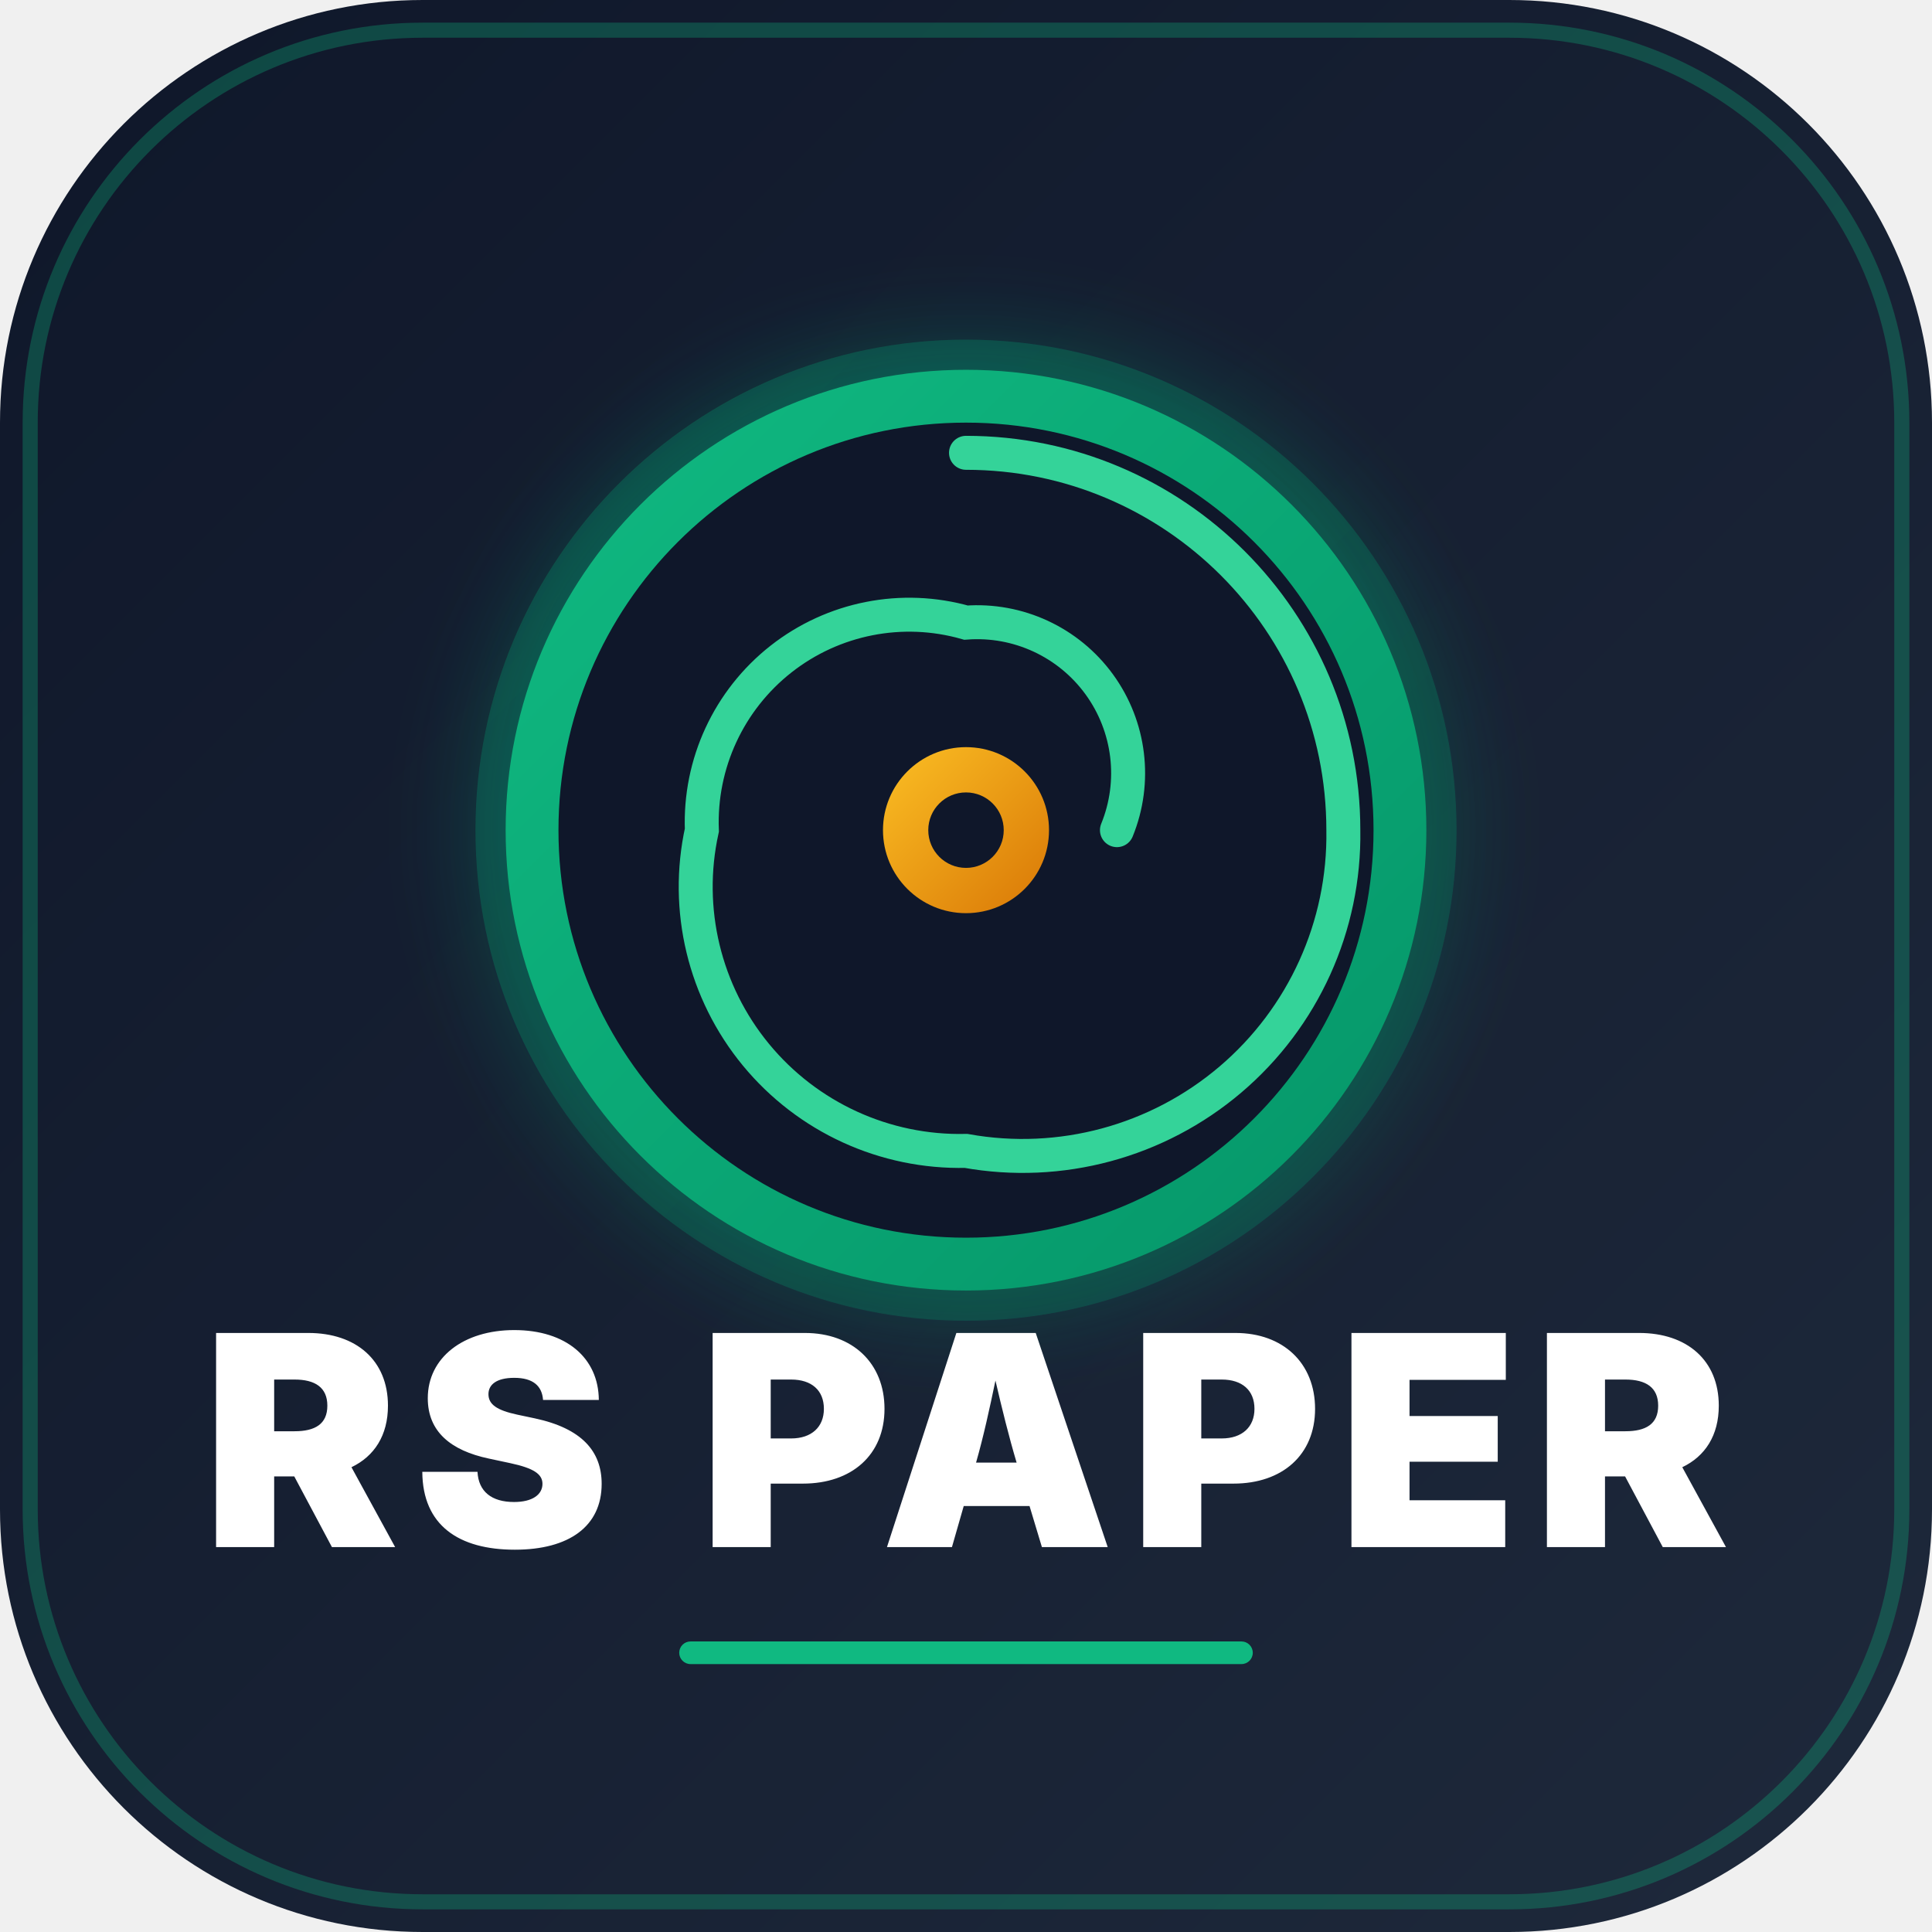
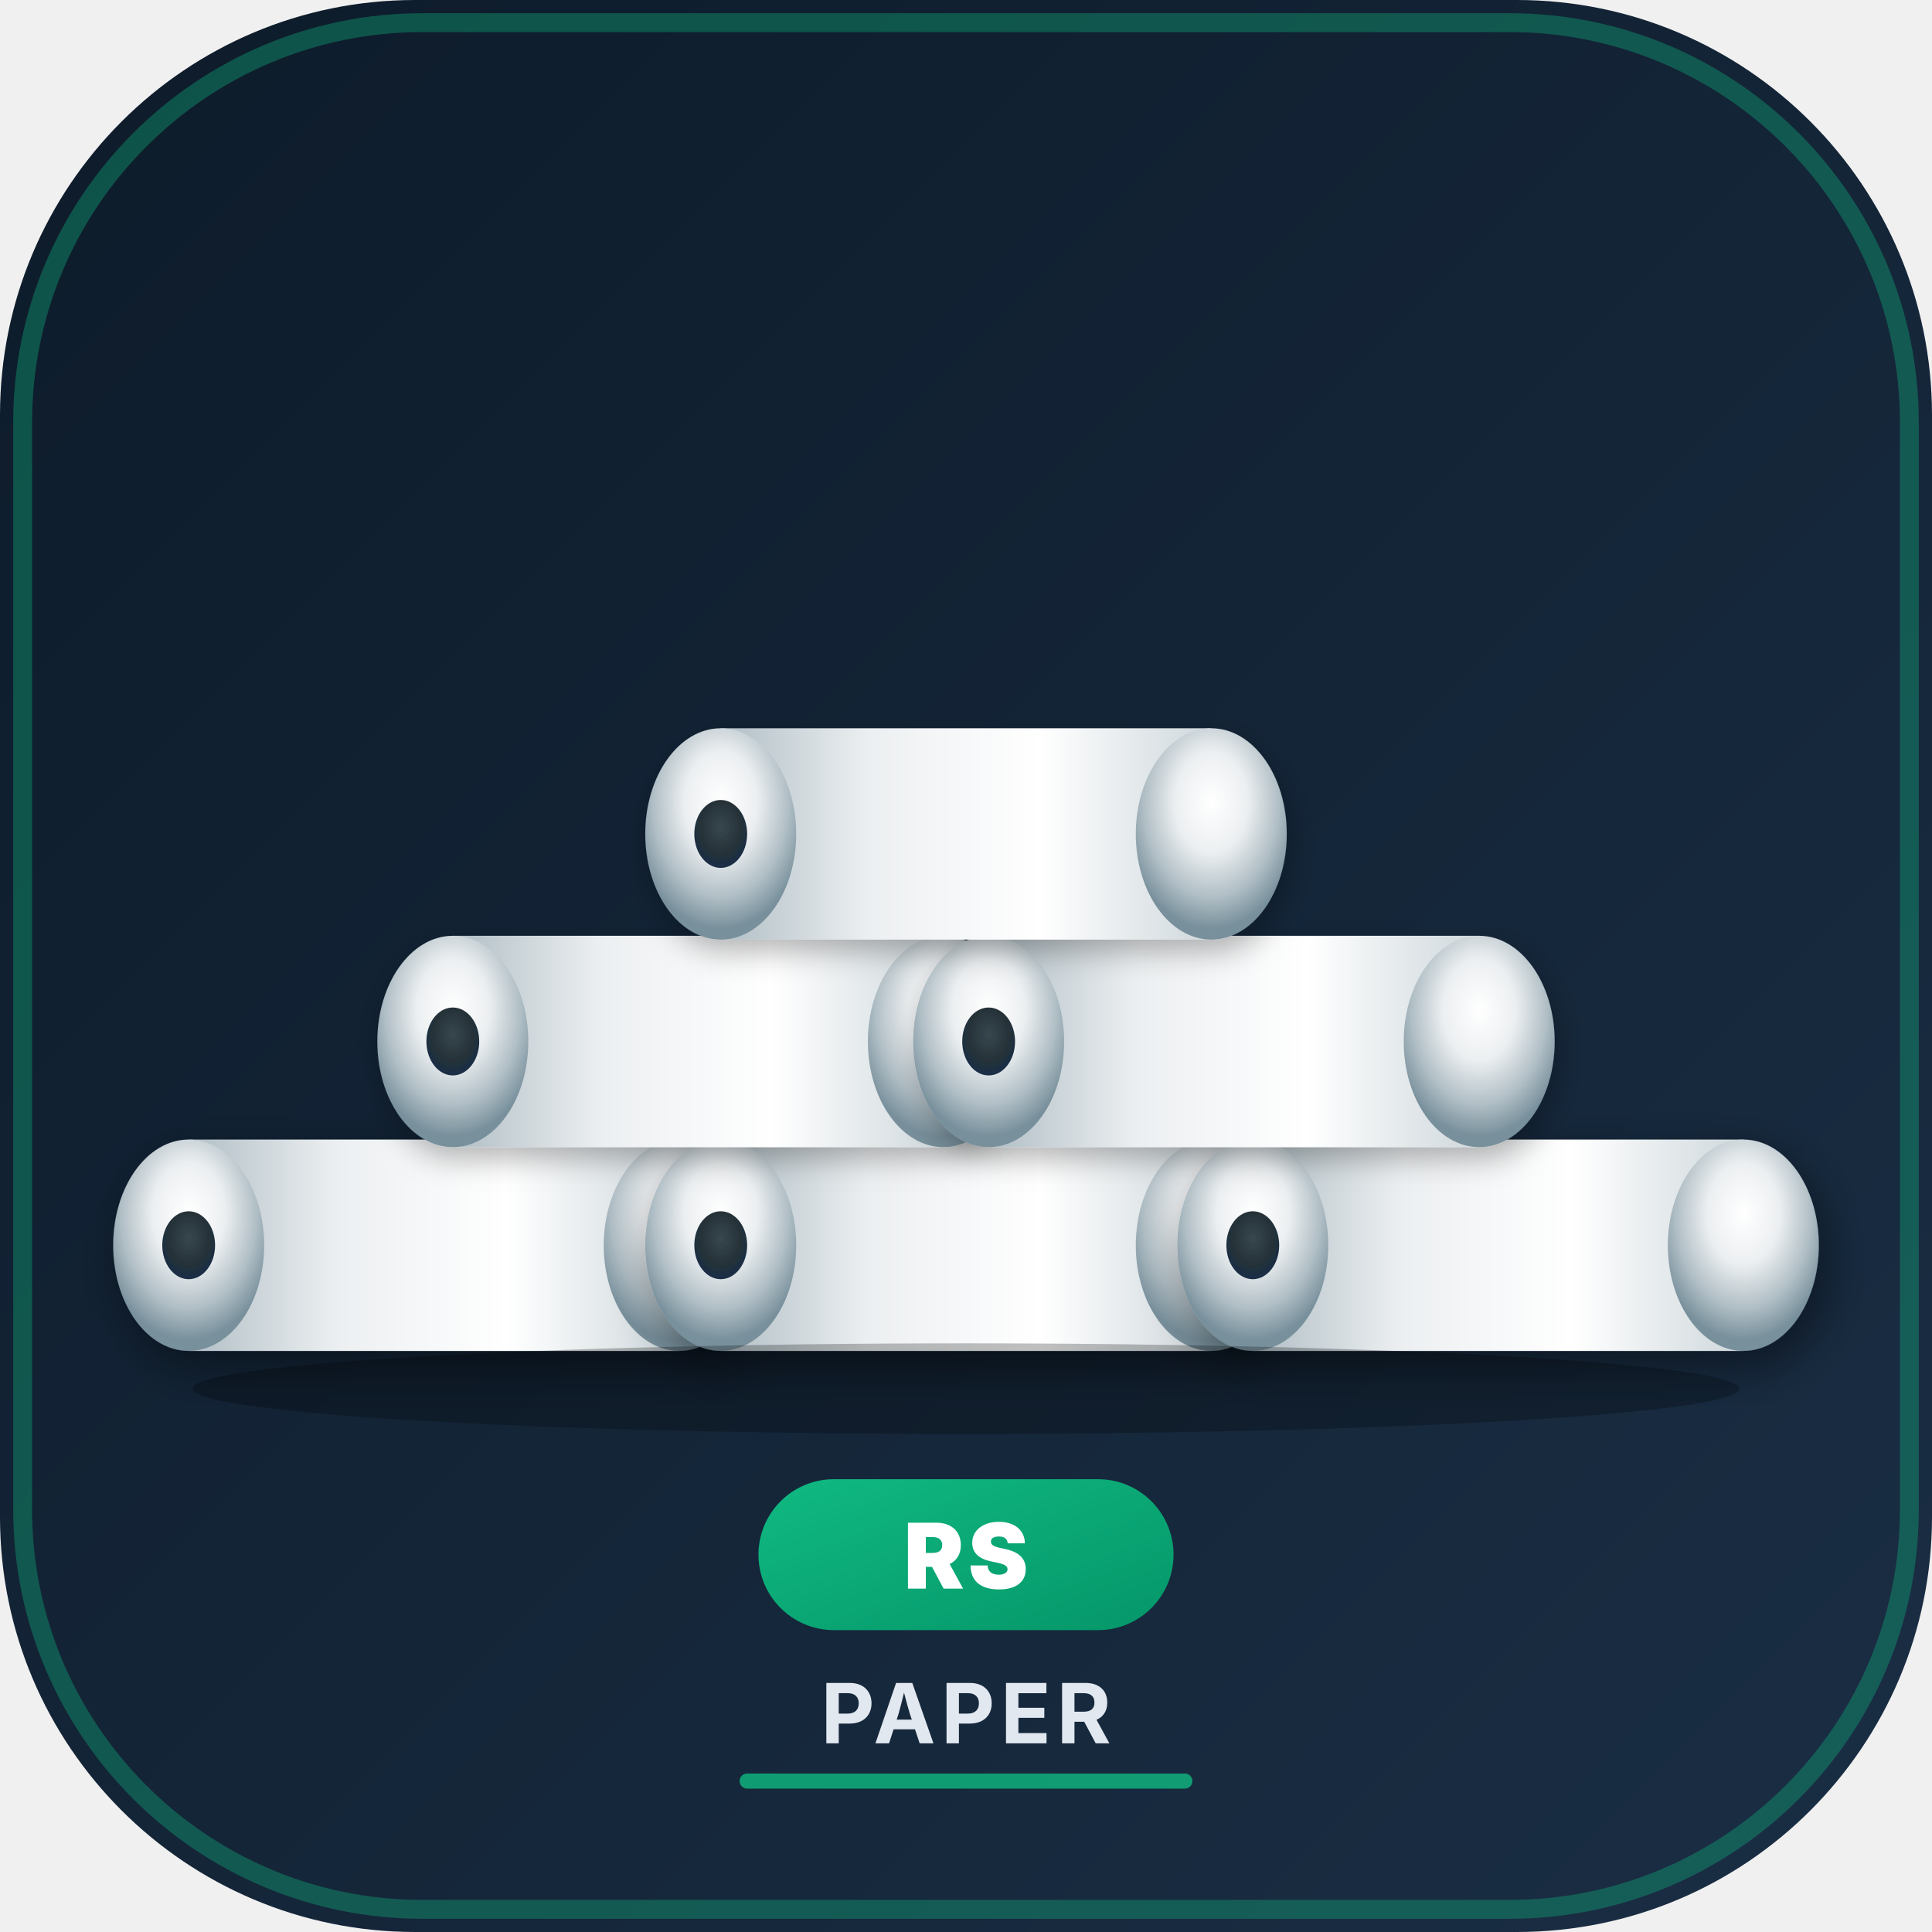
<svg xmlns="http://www.w3.org/2000/svg" viewBox="0 0 512 512" fill="none">
  <defs>
    <linearGradient id="bgGrad" x1="0%" y1="0%" x2="100%" y2="100%">
-       <stop offset="0%" stop-color="#0f172a" />
-       <stop offset="100%" stop-color="#1e293b" />
+       <stop offset="0%" stop-color="#0d1b2a" />
+       <stop offset="100%" stop-color="#1a2e44" />
    </linearGradient>
-     <linearGradient id="emeraldGrad" x1="0%" y1="0%" x2="100%" y2="100%">
+     <linearGradient id="paperLight" x1="0%" y1="0%" x2="100%" y2="0%">
+       <stop offset="0%" stop-color="#b0bec5" />
+       <stop offset="30%" stop-color="#eceff1" />
+       <stop offset="65%" stop-color="#ffffff" />
+       <stop offset="100%" stop-color="#cfd8dc" />
+     </linearGradient>
+     <radialGradient id="rollFace" cx="50%" cy="35%" r="60%">
+       <stop offset="0%" stop-color="#ffffff" />
+       <stop offset="40%" stop-color="#eceff1" />
+       <stop offset="75%" stop-color="#b0bec5" />
+       <stop offset="100%" stop-color="#78909c" />
+     </radialGradient>
+     <radialGradient id="coreHole" cx="50%" cy="40%" r="55%">
+       <stop offset="0%" stop-color="#37474f" />
+       <stop offset="70%" stop-color="#263238" />
+       <stop offset="100%" stop-color="#1a2e44" />
+     </radialGradient>
+     <linearGradient id="emeraldAccent" x1="0%" y1="0%" x2="100%" y2="100%">
      <stop offset="0%" stop-color="#10b981" />
      <stop offset="100%" stop-color="#059669" />
    </linearGradient>
-     <linearGradient id="goldGrad" x1="0%" y1="0%" x2="100%" y2="100%">
-       <stop offset="0%" stop-color="#fbbf24" />
-       <stop offset="100%" stop-color="#d97706" />
-     </linearGradient>
-     <filter id="glow" x="-20%" y="-20%" width="140%" height="140%">
-       <feGaussianBlur stdDeviation="12" result="blur" />
-       <feComposite in="SourceGraphic" in2="blur" operator="over" />
+     <filter id="shadow" x="-20%" y="-20%" width="150%" height="150%">
+       <feDropShadow dx="2" dy="4" stdDeviation="6" flood-color="#000000" flood-opacity="0.45" />
+     </filter>
+     <filter id="shadowSoft" x="-10%" y="-10%" width="130%" height="140%">
+       <feDropShadow dx="1" dy="3" stdDeviation="4" flood-color="#000000" flood-opacity="0.30" />
    </filter>
  </defs>
-   <rect width="512" height="512" rx="112" fill="url(#bgGrad)" />
-   <rect x="8" y="8" width="496" height="496" rx="104" stroke="#10b981" stroke-opacity="0.3" stroke-width="4" />
-   <circle cx="256" cy="220" r="130" fill="url(#emeraldGrad)" filter="url(#glow)" fill-opacity="0.25" />
-   <ellipse cx="256" cy="220" rx="115" ry="115" stroke="url(#emeraldGrad)" stroke-width="14" fill="#0f172a" />
-   <path d="M 256 120 A 100 100 0 0 1 356 220 A 85 85 0 0 1 256 305 A 70 70 0 0 1 186 220 A 55 55 0 0 1 256 165 A 40 40 0 0 1 296 220" stroke="#34d399" stroke-width="9" stroke-linecap="round" fill="none" />
-   <circle cx="256" cy="220" r="22" fill="url(#goldGrad)" />
-   <circle cx="256" cy="220" r="10" fill="#0f172a" />
-   <text x="256" y="410" font-family="'Inter', -apple-system, sans-serif" font-size="78" font-weight="900" fill="#ffffff" text-anchor="middle" letter-spacing="4">
-     RS PAPER
-   </text>
-   <rect x="180" y="435" width="152" height="6" rx="3" fill="#10b981" />
+   <rect width="512" height="512" rx="110" fill="url(#bgGrad)" />
+   <rect x="6" y="6" width="500" height="500" rx="106" stroke="#10b981" stroke-width="5" stroke-opacity="0.35" fill="none" />
+   <g filter="url(#shadow)">
+     <rect x="50" y="302" width="130" height="56" fill="url(#paperLight)" />
+     <ellipse cx="50" cy="330" rx="20" ry="28" fill="url(#rollFace)" />
+     <ellipse cx="180" cy="330" rx="20" ry="28" fill="url(#rollFace)" />
+     <ellipse cx="50" cy="330" rx="7" ry="9" fill="url(#coreHole)" />
+   </g>
+   <g filter="url(#shadow)">
+     <rect x="191" y="302" width="130" height="56" fill="url(#paperLight)" />
+     <ellipse cx="191" cy="330" rx="20" ry="28" fill="url(#rollFace)" />
+     <ellipse cx="321" cy="330" rx="20" ry="28" fill="url(#rollFace)" />
+     <ellipse cx="191" cy="330" rx="7" ry="9" fill="url(#coreHole)" />
+   </g>
+   <g filter="url(#shadow)">
+     <rect x="332" y="302" width="130" height="56" fill="url(#paperLight)" />
+     <ellipse cx="332" cy="330" rx="20" ry="28" fill="url(#rollFace)" />
+     <ellipse cx="462" cy="330" rx="20" ry="28" fill="url(#rollFace)" />
+     <ellipse cx="332" cy="330" rx="7" ry="9" fill="url(#coreHole)" />
+   </g>
+   <g filter="url(#shadowSoft)">
+     <rect x="120" y="248" width="130" height="56" fill="url(#paperLight)" />
+     <ellipse cx="120" cy="276" rx="20" ry="28" fill="url(#rollFace)" />
+     <ellipse cx="250" cy="276" rx="20" ry="28" fill="url(#rollFace)" />
+     <ellipse cx="120" cy="276" rx="7" ry="9" fill="url(#coreHole)" />
+   </g>
+   <g filter="url(#shadowSoft)">
+     <rect x="262" y="248" width="130" height="56" fill="url(#paperLight)" />
+     <ellipse cx="262" cy="276" rx="20" ry="28" fill="url(#rollFace)" />
+     <ellipse cx="392" cy="276" rx="20" ry="28" fill="url(#rollFace)" />
+     <ellipse cx="262" cy="276" rx="7" ry="9" fill="url(#coreHole)" />
+   </g>
+   <g filter="url(#shadowSoft)">
+     <rect x="191" y="193" width="130" height="56" fill="url(#paperLight)" />
+     <ellipse cx="191" cy="221" rx="20" ry="28" fill="url(#rollFace)" />
+     <ellipse cx="321" cy="221" rx="20" ry="28" fill="url(#rollFace)" />
+     <ellipse cx="191" cy="221" rx="7" ry="9" fill="url(#coreHole)" />
+   </g>
+   <ellipse cx="256" cy="368" rx="205" ry="12" fill="#000000" fill-opacity="0.25" />
+   <rect x="201" y="392" width="110" height="40" rx="20" fill="url(#emeraldAccent)" />
+   <text x="256" y="421" font-family="'Inter','Arial Black',sans-serif" font-size="24" font-weight="900" fill="#ffffff" text-anchor="middle" letter-spacing="1">RS</text>
+   <text x="256" y="462" font-family="'Inter',Arial,sans-serif" font-size="22" font-weight="700" fill="#e2e8f0" text-anchor="middle" letter-spacing="1.5">PAPER</text>
+   <rect x="196" y="470" width="120" height="4" rx="2" fill="#10b981" fill-opacity="0.8" />
</svg>
